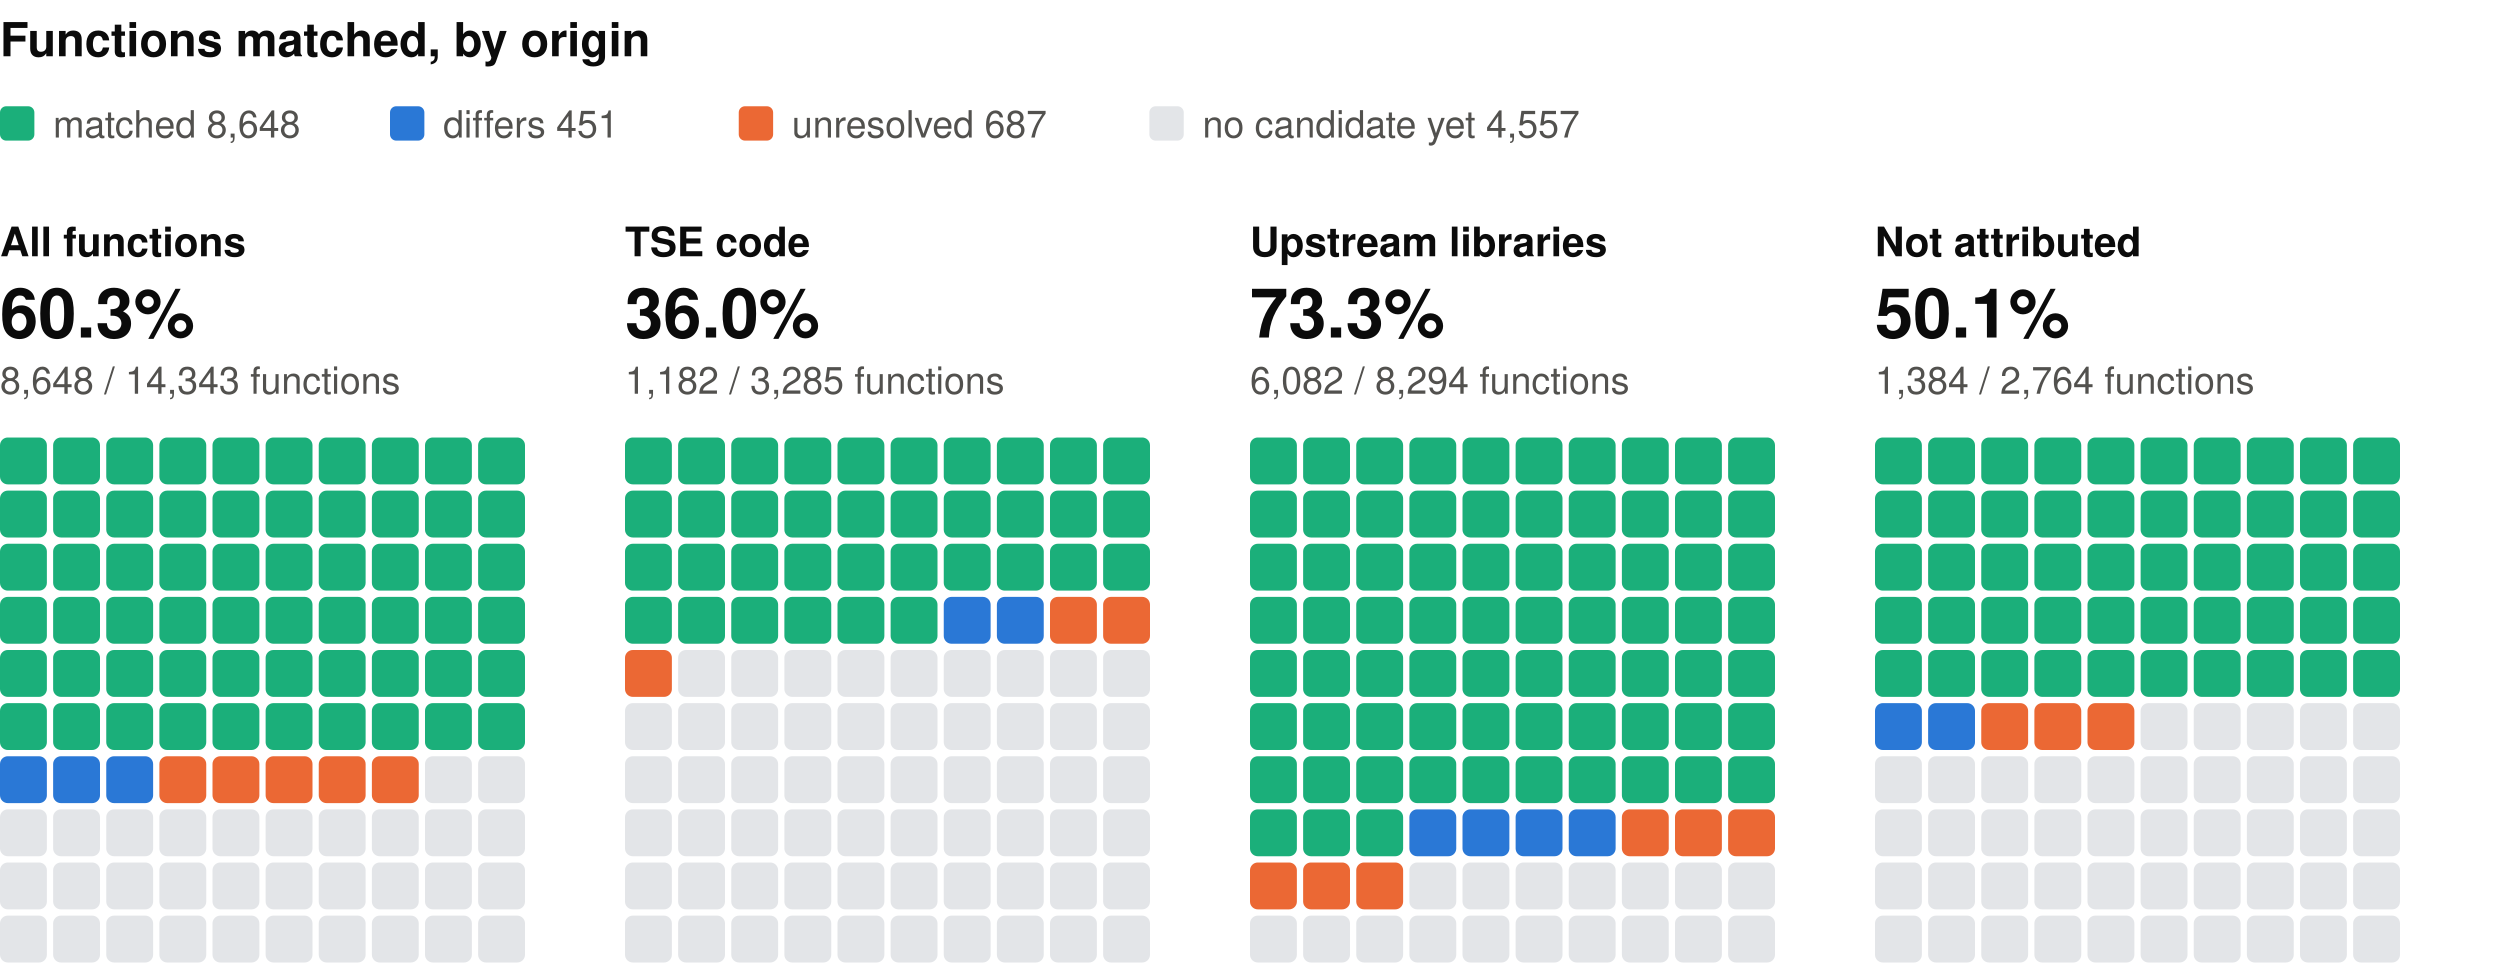
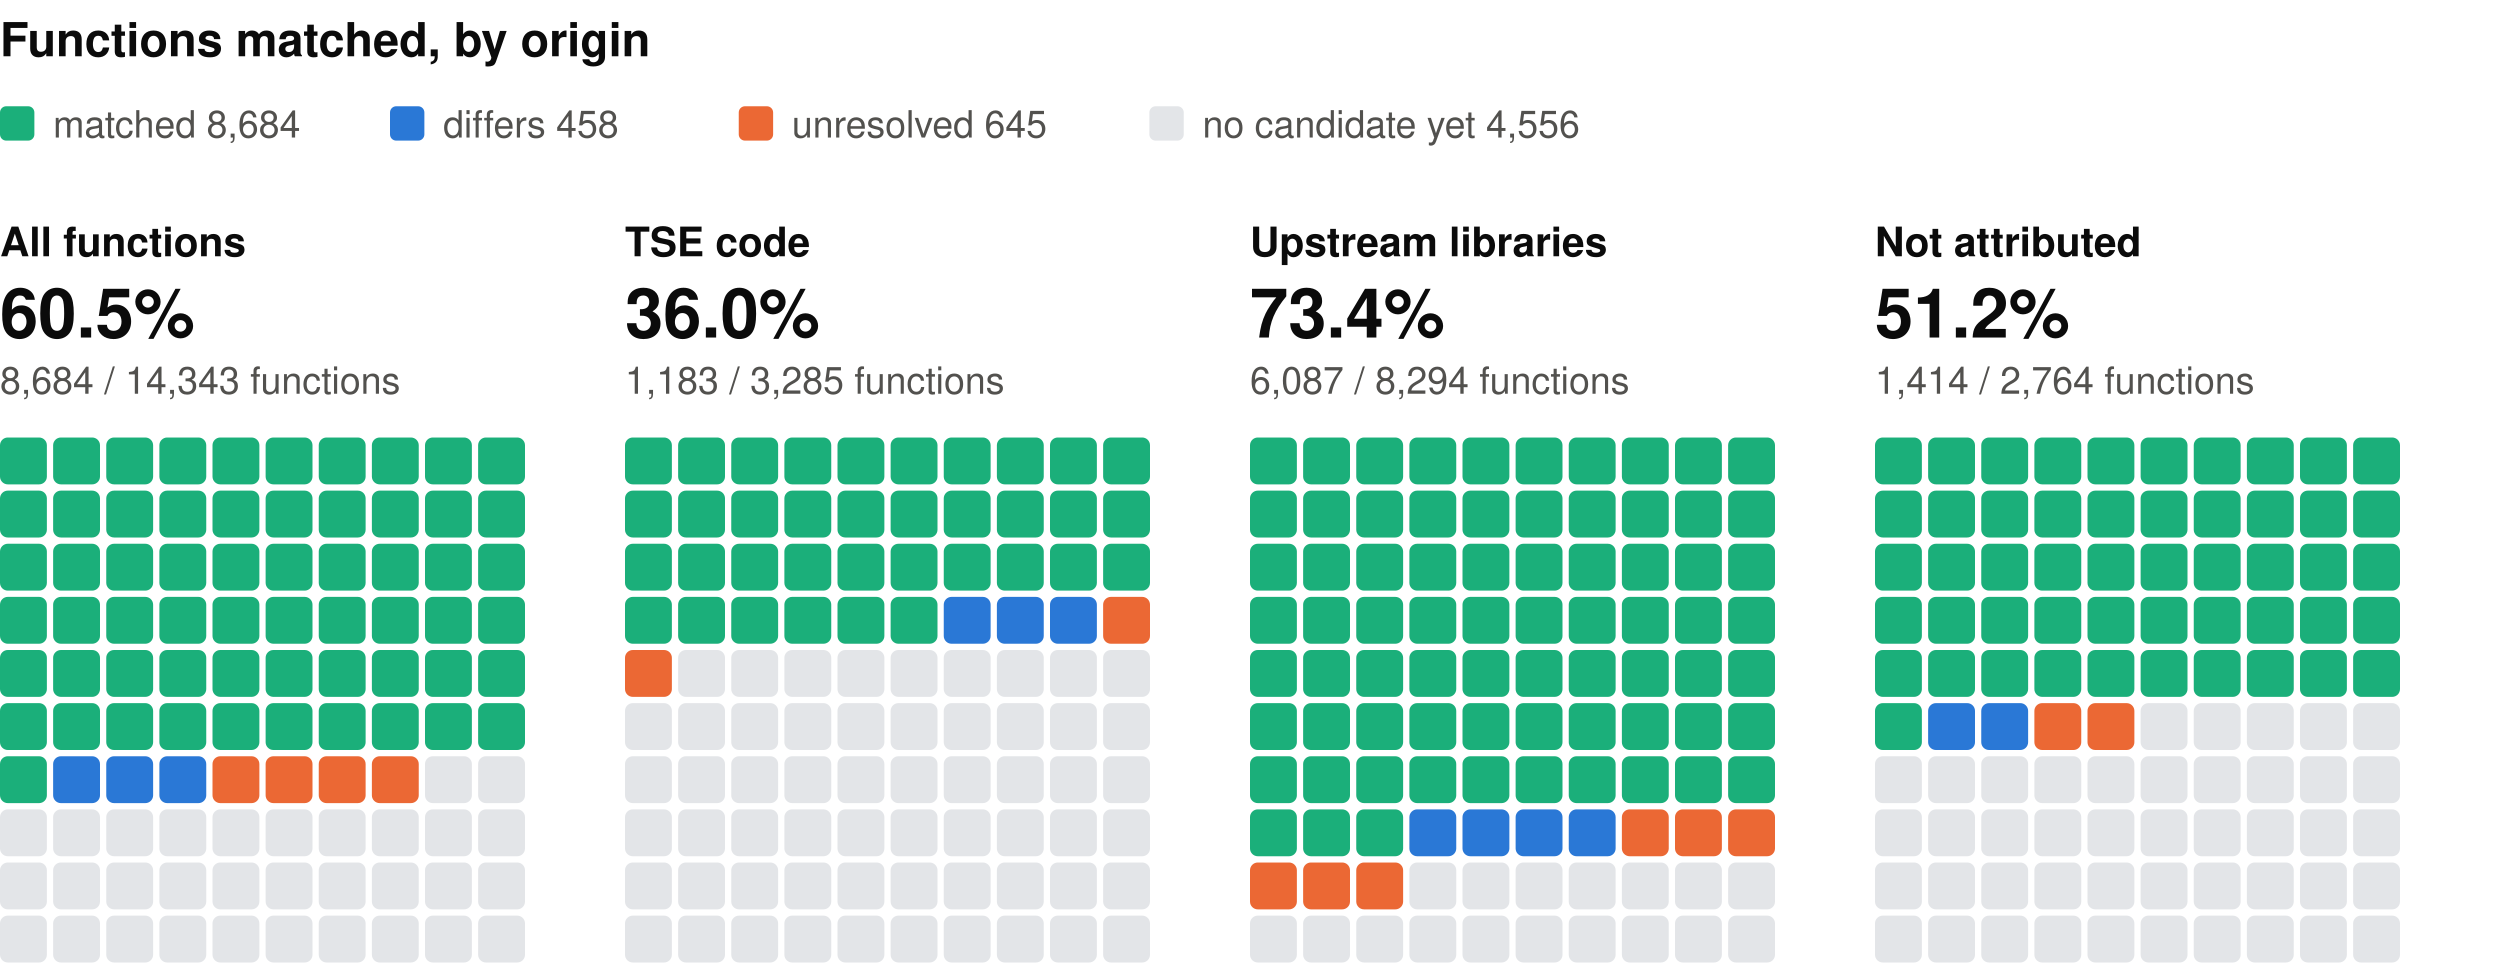
<svg xmlns="http://www.w3.org/2000/svg" width="800" height="310" viewBox="0 0 800 310" role="img" aria-label="Functions matched, by origin: one square per percent, coloured by verdict" font-family="system-ui, -apple-system, 'Segoe UI', Helvetica, Arial, sans-serif">
  <text x="0" y="18" font-size="15" fill="#0b0b0b" font-weight="600">Functions matched, by origin</text>
  <rect x="0" y="34" width="11" height="11" rx="2" fill="#1baf7a" />
-   <text x="17" y="44" font-size="12" fill="#52514e">matched 8,648</text>
+   <text x="17" y="44" font-size="12" fill="#52514e">matched 8,684</text>
  <rect x="124.8" y="34" width="11" height="11" rx="2" fill="#2a78d6" />
-   <text x="141.8" y="44" font-size="12" fill="#52514e">differs 451</text>
+   <text x="141.8" y="44" font-size="12" fill="#52514e">differs 458</text>
  <rect x="236.4" y="34" width="11" height="11" rx="2" fill="#eb6834" />
-   <text x="253.4" y="44" font-size="12" fill="#52514e">unresolved 687</text>
+   <text x="253.4" y="44" font-size="12" fill="#52514e">unresolved 645</text>
  <rect x="367.8" y="34" width="11" height="11" rx="2" fill="#e3e5e8" />
-   <text x="384.8" y="44" font-size="12" fill="#52514e">no candidate yet 4,557</text>
+   <text x="384.8" y="44" font-size="12" fill="#52514e">no candidate yet 4,556</text>
  <text x="0" y="82" font-size="13" fill="#0b0b0b" font-weight="600">All functions</text>
-   <text x="0" y="108" font-size="22" fill="#0b0b0b" font-weight="600">60.3%</text>
-   <text x="0" y="126" font-size="12" fill="#52514e">8,648 / 14,343 functions</text>
+   <text x="0" y="108" font-size="22" fill="#0b0b0b" font-weight="600">60.5%</text>
+   <text x="0" y="126" font-size="12" fill="#52514e">8,684 / 14,343 functions</text>
  <rect x="0" y="140" width="15" height="15" rx="2.5" fill="#1baf7a" />
  <rect x="17" y="140" width="15" height="15" rx="2.5" fill="#1baf7a" />
  <rect x="34" y="140" width="15" height="15" rx="2.5" fill="#1baf7a" />
  <rect x="51" y="140" width="15" height="15" rx="2.5" fill="#1baf7a" />
  <rect x="68" y="140" width="15" height="15" rx="2.5" fill="#1baf7a" />
  <rect x="85" y="140" width="15" height="15" rx="2.5" fill="#1baf7a" />
  <rect x="102" y="140" width="15" height="15" rx="2.5" fill="#1baf7a" />
  <rect x="119" y="140" width="15" height="15" rx="2.5" fill="#1baf7a" />
  <rect x="136" y="140" width="15" height="15" rx="2.5" fill="#1baf7a" />
  <rect x="153" y="140" width="15" height="15" rx="2.5" fill="#1baf7a" />
  <rect x="0" y="157" width="15" height="15" rx="2.5" fill="#1baf7a" />
  <rect x="17" y="157" width="15" height="15" rx="2.5" fill="#1baf7a" />
  <rect x="34" y="157" width="15" height="15" rx="2.5" fill="#1baf7a" />
  <rect x="51" y="157" width="15" height="15" rx="2.5" fill="#1baf7a" />
  <rect x="68" y="157" width="15" height="15" rx="2.5" fill="#1baf7a" />
  <rect x="85" y="157" width="15" height="15" rx="2.5" fill="#1baf7a" />
  <rect x="102" y="157" width="15" height="15" rx="2.5" fill="#1baf7a" />
  <rect x="119" y="157" width="15" height="15" rx="2.5" fill="#1baf7a" />
  <rect x="136" y="157" width="15" height="15" rx="2.5" fill="#1baf7a" />
  <rect x="153" y="157" width="15" height="15" rx="2.5" fill="#1baf7a" />
  <rect x="0" y="174" width="15" height="15" rx="2.5" fill="#1baf7a" />
  <rect x="17" y="174" width="15" height="15" rx="2.5" fill="#1baf7a" />
  <rect x="34" y="174" width="15" height="15" rx="2.5" fill="#1baf7a" />
  <rect x="51" y="174" width="15" height="15" rx="2.5" fill="#1baf7a" />
  <rect x="68" y="174" width="15" height="15" rx="2.5" fill="#1baf7a" />
  <rect x="85" y="174" width="15" height="15" rx="2.5" fill="#1baf7a" />
  <rect x="102" y="174" width="15" height="15" rx="2.5" fill="#1baf7a" />
  <rect x="119" y="174" width="15" height="15" rx="2.5" fill="#1baf7a" />
  <rect x="136" y="174" width="15" height="15" rx="2.5" fill="#1baf7a" />
  <rect x="153" y="174" width="15" height="15" rx="2.5" fill="#1baf7a" />
  <rect x="0" y="191" width="15" height="15" rx="2.5" fill="#1baf7a" />
  <rect x="17" y="191" width="15" height="15" rx="2.5" fill="#1baf7a" />
  <rect x="34" y="191" width="15" height="15" rx="2.5" fill="#1baf7a" />
  <rect x="51" y="191" width="15" height="15" rx="2.5" fill="#1baf7a" />
  <rect x="68" y="191" width="15" height="15" rx="2.5" fill="#1baf7a" />
  <rect x="85" y="191" width="15" height="15" rx="2.5" fill="#1baf7a" />
  <rect x="102" y="191" width="15" height="15" rx="2.5" fill="#1baf7a" />
  <rect x="119" y="191" width="15" height="15" rx="2.5" fill="#1baf7a" />
  <rect x="136" y="191" width="15" height="15" rx="2.5" fill="#1baf7a" />
  <rect x="153" y="191" width="15" height="15" rx="2.5" fill="#1baf7a" />
  <rect x="0" y="208" width="15" height="15" rx="2.5" fill="#1baf7a" />
  <rect x="17" y="208" width="15" height="15" rx="2.5" fill="#1baf7a" />
  <rect x="34" y="208" width="15" height="15" rx="2.5" fill="#1baf7a" />
  <rect x="51" y="208" width="15" height="15" rx="2.5" fill="#1baf7a" />
  <rect x="68" y="208" width="15" height="15" rx="2.5" fill="#1baf7a" />
  <rect x="85" y="208" width="15" height="15" rx="2.5" fill="#1baf7a" />
  <rect x="102" y="208" width="15" height="15" rx="2.5" fill="#1baf7a" />
  <rect x="119" y="208" width="15" height="15" rx="2.5" fill="#1baf7a" />
  <rect x="136" y="208" width="15" height="15" rx="2.5" fill="#1baf7a" />
  <rect x="153" y="208" width="15" height="15" rx="2.5" fill="#1baf7a" />
  <rect x="0" y="225" width="15" height="15" rx="2.5" fill="#1baf7a" />
  <rect x="17" y="225" width="15" height="15" rx="2.5" fill="#1baf7a" />
  <rect x="34" y="225" width="15" height="15" rx="2.5" fill="#1baf7a" />
  <rect x="51" y="225" width="15" height="15" rx="2.5" fill="#1baf7a" />
  <rect x="68" y="225" width="15" height="15" rx="2.5" fill="#1baf7a" />
  <rect x="85" y="225" width="15" height="15" rx="2.5" fill="#1baf7a" />
  <rect x="102" y="225" width="15" height="15" rx="2.5" fill="#1baf7a" />
  <rect x="119" y="225" width="15" height="15" rx="2.5" fill="#1baf7a" />
  <rect x="136" y="225" width="15" height="15" rx="2.5" fill="#1baf7a" />
  <rect x="153" y="225" width="15" height="15" rx="2.5" fill="#1baf7a" />
-   <rect x="0" y="242" width="15" height="15" rx="2.5" fill="#2a78d6" />
+   <rect x="0" y="242" width="15" height="15" rx="2.5" fill="#1baf7a" />
  <rect x="17" y="242" width="15" height="15" rx="2.5" fill="#2a78d6" />
  <rect x="34" y="242" width="15" height="15" rx="2.5" fill="#2a78d6" />
-   <rect x="51" y="242" width="15" height="15" rx="2.5" fill="#eb6834" />
+   <rect x="51" y="242" width="15" height="15" rx="2.5" fill="#2a78d6" />
  <rect x="68" y="242" width="15" height="15" rx="2.5" fill="#eb6834" />
  <rect x="85" y="242" width="15" height="15" rx="2.5" fill="#eb6834" />
  <rect x="102" y="242" width="15" height="15" rx="2.5" fill="#eb6834" />
  <rect x="119" y="242" width="15" height="15" rx="2.5" fill="#eb6834" />
  <rect x="136" y="242" width="15" height="15" rx="2.5" fill="#e3e5e8" />
  <rect x="153" y="242" width="15" height="15" rx="2.5" fill="#e3e5e8" />
  <rect x="0" y="259" width="15" height="15" rx="2.5" fill="#e3e5e8" />
  <rect x="17" y="259" width="15" height="15" rx="2.5" fill="#e3e5e8" />
  <rect x="34" y="259" width="15" height="15" rx="2.5" fill="#e3e5e8" />
  <rect x="51" y="259" width="15" height="15" rx="2.5" fill="#e3e5e8" />
  <rect x="68" y="259" width="15" height="15" rx="2.5" fill="#e3e5e8" />
  <rect x="85" y="259" width="15" height="15" rx="2.5" fill="#e3e5e8" />
  <rect x="102" y="259" width="15" height="15" rx="2.5" fill="#e3e5e8" />
  <rect x="119" y="259" width="15" height="15" rx="2.5" fill="#e3e5e8" />
  <rect x="136" y="259" width="15" height="15" rx="2.5" fill="#e3e5e8" />
  <rect x="153" y="259" width="15" height="15" rx="2.5" fill="#e3e5e8" />
  <rect x="0" y="276" width="15" height="15" rx="2.5" fill="#e3e5e8" />
  <rect x="17" y="276" width="15" height="15" rx="2.5" fill="#e3e5e8" />
  <rect x="34" y="276" width="15" height="15" rx="2.5" fill="#e3e5e8" />
  <rect x="51" y="276" width="15" height="15" rx="2.5" fill="#e3e5e8" />
  <rect x="68" y="276" width="15" height="15" rx="2.5" fill="#e3e5e8" />
  <rect x="85" y="276" width="15" height="15" rx="2.5" fill="#e3e5e8" />
  <rect x="102" y="276" width="15" height="15" rx="2.5" fill="#e3e5e8" />
  <rect x="119" y="276" width="15" height="15" rx="2.5" fill="#e3e5e8" />
  <rect x="136" y="276" width="15" height="15" rx="2.5" fill="#e3e5e8" />
  <rect x="153" y="276" width="15" height="15" rx="2.5" fill="#e3e5e8" />
  <rect x="0" y="293" width="15" height="15" rx="2.5" fill="#e3e5e8" />
  <rect x="17" y="293" width="15" height="15" rx="2.5" fill="#e3e5e8" />
  <rect x="34" y="293" width="15" height="15" rx="2.5" fill="#e3e5e8" />
  <rect x="51" y="293" width="15" height="15" rx="2.5" fill="#e3e5e8" />
  <rect x="68" y="293" width="15" height="15" rx="2.5" fill="#e3e5e8" />
  <rect x="85" y="293" width="15" height="15" rx="2.5" fill="#e3e5e8" />
  <rect x="102" y="293" width="15" height="15" rx="2.5" fill="#e3e5e8" />
  <rect x="119" y="293" width="15" height="15" rx="2.5" fill="#e3e5e8" />
  <rect x="136" y="293" width="15" height="15" rx="2.5" fill="#e3e5e8" />
  <rect x="153" y="293" width="15" height="15" rx="2.5" fill="#e3e5e8" />
  <text x="200" y="82" font-size="13" fill="#0b0b0b" font-weight="600">TSE code</text>
  <text x="200" y="108" font-size="22" fill="#0b0b0b" font-weight="600">36.0%</text>
-   <text x="200" y="126" font-size="12" fill="#52514e">1,182 / 3,285 functions</text>
+   <text x="200" y="126" font-size="12" fill="#52514e">1,183 / 3,285 functions</text>
  <rect x="200" y="140" width="15" height="15" rx="2.5" fill="#1baf7a" />
  <rect x="217" y="140" width="15" height="15" rx="2.5" fill="#1baf7a" />
  <rect x="234" y="140" width="15" height="15" rx="2.5" fill="#1baf7a" />
  <rect x="251" y="140" width="15" height="15" rx="2.5" fill="#1baf7a" />
  <rect x="268" y="140" width="15" height="15" rx="2.5" fill="#1baf7a" />
  <rect x="285" y="140" width="15" height="15" rx="2.5" fill="#1baf7a" />
  <rect x="302" y="140" width="15" height="15" rx="2.5" fill="#1baf7a" />
  <rect x="319" y="140" width="15" height="15" rx="2.5" fill="#1baf7a" />
  <rect x="336" y="140" width="15" height="15" rx="2.5" fill="#1baf7a" />
  <rect x="353" y="140" width="15" height="15" rx="2.5" fill="#1baf7a" />
  <rect x="200" y="157" width="15" height="15" rx="2.5" fill="#1baf7a" />
  <rect x="217" y="157" width="15" height="15" rx="2.5" fill="#1baf7a" />
  <rect x="234" y="157" width="15" height="15" rx="2.5" fill="#1baf7a" />
  <rect x="251" y="157" width="15" height="15" rx="2.5" fill="#1baf7a" />
  <rect x="268" y="157" width="15" height="15" rx="2.5" fill="#1baf7a" />
  <rect x="285" y="157" width="15" height="15" rx="2.5" fill="#1baf7a" />
  <rect x="302" y="157" width="15" height="15" rx="2.5" fill="#1baf7a" />
  <rect x="319" y="157" width="15" height="15" rx="2.5" fill="#1baf7a" />
  <rect x="336" y="157" width="15" height="15" rx="2.5" fill="#1baf7a" />
  <rect x="353" y="157" width="15" height="15" rx="2.5" fill="#1baf7a" />
  <rect x="200" y="174" width="15" height="15" rx="2.5" fill="#1baf7a" />
  <rect x="217" y="174" width="15" height="15" rx="2.5" fill="#1baf7a" />
  <rect x="234" y="174" width="15" height="15" rx="2.5" fill="#1baf7a" />
  <rect x="251" y="174" width="15" height="15" rx="2.5" fill="#1baf7a" />
  <rect x="268" y="174" width="15" height="15" rx="2.5" fill="#1baf7a" />
  <rect x="285" y="174" width="15" height="15" rx="2.5" fill="#1baf7a" />
  <rect x="302" y="174" width="15" height="15" rx="2.5" fill="#1baf7a" />
  <rect x="319" y="174" width="15" height="15" rx="2.5" fill="#1baf7a" />
  <rect x="336" y="174" width="15" height="15" rx="2.5" fill="#1baf7a" />
  <rect x="353" y="174" width="15" height="15" rx="2.5" fill="#1baf7a" />
  <rect x="200" y="191" width="15" height="15" rx="2.5" fill="#1baf7a" />
  <rect x="217" y="191" width="15" height="15" rx="2.5" fill="#1baf7a" />
  <rect x="234" y="191" width="15" height="15" rx="2.5" fill="#1baf7a" />
  <rect x="251" y="191" width="15" height="15" rx="2.5" fill="#1baf7a" />
  <rect x="268" y="191" width="15" height="15" rx="2.5" fill="#1baf7a" />
  <rect x="285" y="191" width="15" height="15" rx="2.5" fill="#1baf7a" />
  <rect x="302" y="191" width="15" height="15" rx="2.5" fill="#2a78d6" />
  <rect x="319" y="191" width="15" height="15" rx="2.5" fill="#2a78d6" />
-   <rect x="336" y="191" width="15" height="15" rx="2.5" fill="#eb6834" />
+   <rect x="336" y="191" width="15" height="15" rx="2.5" fill="#2a78d6" />
  <rect x="353" y="191" width="15" height="15" rx="2.5" fill="#eb6834" />
  <rect x="200" y="208" width="15" height="15" rx="2.5" fill="#eb6834" />
  <rect x="217" y="208" width="15" height="15" rx="2.5" fill="#e3e5e8" />
  <rect x="234" y="208" width="15" height="15" rx="2.5" fill="#e3e5e8" />
  <rect x="251" y="208" width="15" height="15" rx="2.5" fill="#e3e5e8" />
  <rect x="268" y="208" width="15" height="15" rx="2.5" fill="#e3e5e8" />
  <rect x="285" y="208" width="15" height="15" rx="2.5" fill="#e3e5e8" />
  <rect x="302" y="208" width="15" height="15" rx="2.5" fill="#e3e5e8" />
  <rect x="319" y="208" width="15" height="15" rx="2.5" fill="#e3e5e8" />
  <rect x="336" y="208" width="15" height="15" rx="2.5" fill="#e3e5e8" />
  <rect x="353" y="208" width="15" height="15" rx="2.5" fill="#e3e5e8" />
  <rect x="200" y="225" width="15" height="15" rx="2.5" fill="#e3e5e8" />
  <rect x="217" y="225" width="15" height="15" rx="2.5" fill="#e3e5e8" />
  <rect x="234" y="225" width="15" height="15" rx="2.5" fill="#e3e5e8" />
  <rect x="251" y="225" width="15" height="15" rx="2.5" fill="#e3e5e8" />
  <rect x="268" y="225" width="15" height="15" rx="2.5" fill="#e3e5e8" />
  <rect x="285" y="225" width="15" height="15" rx="2.5" fill="#e3e5e8" />
  <rect x="302" y="225" width="15" height="15" rx="2.5" fill="#e3e5e8" />
  <rect x="319" y="225" width="15" height="15" rx="2.5" fill="#e3e5e8" />
  <rect x="336" y="225" width="15" height="15" rx="2.5" fill="#e3e5e8" />
  <rect x="353" y="225" width="15" height="15" rx="2.5" fill="#e3e5e8" />
  <rect x="200" y="242" width="15" height="15" rx="2.5" fill="#e3e5e8" />
  <rect x="217" y="242" width="15" height="15" rx="2.5" fill="#e3e5e8" />
  <rect x="234" y="242" width="15" height="15" rx="2.5" fill="#e3e5e8" />
  <rect x="251" y="242" width="15" height="15" rx="2.5" fill="#e3e5e8" />
  <rect x="268" y="242" width="15" height="15" rx="2.5" fill="#e3e5e8" />
  <rect x="285" y="242" width="15" height="15" rx="2.5" fill="#e3e5e8" />
  <rect x="302" y="242" width="15" height="15" rx="2.5" fill="#e3e5e8" />
  <rect x="319" y="242" width="15" height="15" rx="2.5" fill="#e3e5e8" />
  <rect x="336" y="242" width="15" height="15" rx="2.5" fill="#e3e5e8" />
  <rect x="353" y="242" width="15" height="15" rx="2.5" fill="#e3e5e8" />
  <rect x="200" y="259" width="15" height="15" rx="2.5" fill="#e3e5e8" />
  <rect x="217" y="259" width="15" height="15" rx="2.5" fill="#e3e5e8" />
  <rect x="234" y="259" width="15" height="15" rx="2.5" fill="#e3e5e8" />
  <rect x="251" y="259" width="15" height="15" rx="2.5" fill="#e3e5e8" />
  <rect x="268" y="259" width="15" height="15" rx="2.5" fill="#e3e5e8" />
  <rect x="285" y="259" width="15" height="15" rx="2.5" fill="#e3e5e8" />
  <rect x="302" y="259" width="15" height="15" rx="2.5" fill="#e3e5e8" />
  <rect x="319" y="259" width="15" height="15" rx="2.5" fill="#e3e5e8" />
  <rect x="336" y="259" width="15" height="15" rx="2.5" fill="#e3e5e8" />
  <rect x="353" y="259" width="15" height="15" rx="2.5" fill="#e3e5e8" />
  <rect x="200" y="276" width="15" height="15" rx="2.5" fill="#e3e5e8" />
  <rect x="217" y="276" width="15" height="15" rx="2.5" fill="#e3e5e8" />
  <rect x="234" y="276" width="15" height="15" rx="2.5" fill="#e3e5e8" />
  <rect x="251" y="276" width="15" height="15" rx="2.5" fill="#e3e5e8" />
  <rect x="268" y="276" width="15" height="15" rx="2.5" fill="#e3e5e8" />
  <rect x="285" y="276" width="15" height="15" rx="2.5" fill="#e3e5e8" />
  <rect x="302" y="276" width="15" height="15" rx="2.5" fill="#e3e5e8" />
  <rect x="319" y="276" width="15" height="15" rx="2.5" fill="#e3e5e8" />
  <rect x="336" y="276" width="15" height="15" rx="2.5" fill="#e3e5e8" />
  <rect x="353" y="276" width="15" height="15" rx="2.5" fill="#e3e5e8" />
  <rect x="200" y="293" width="15" height="15" rx="2.5" fill="#e3e5e8" />
  <rect x="217" y="293" width="15" height="15" rx="2.5" fill="#e3e5e8" />
  <rect x="234" y="293" width="15" height="15" rx="2.5" fill="#e3e5e8" />
  <rect x="251" y="293" width="15" height="15" rx="2.5" fill="#e3e5e8" />
  <rect x="268" y="293" width="15" height="15" rx="2.5" fill="#e3e5e8" />
  <rect x="285" y="293" width="15" height="15" rx="2.5" fill="#e3e5e8" />
  <rect x="302" y="293" width="15" height="15" rx="2.5" fill="#e3e5e8" />
  <rect x="319" y="293" width="15" height="15" rx="2.5" fill="#e3e5e8" />
  <rect x="336" y="293" width="15" height="15" rx="2.5" fill="#e3e5e8" />
  <rect x="353" y="293" width="15" height="15" rx="2.5" fill="#e3e5e8" />
  <text x="400" y="82" font-size="13" fill="#0b0b0b" font-weight="600">Upstream libraries</text>
-   <text x="400" y="108" font-size="22" fill="#0b0b0b" font-weight="600">73.3%</text>
-   <text x="400" y="126" font-size="12" fill="#52514e">6,082 / 8,294 functions</text>
+   <text x="400" y="108" font-size="22" fill="#0b0b0b" font-weight="600">73.4%</text>
+   <text x="400" y="126" font-size="12" fill="#52514e">6,087 / 8,294 functions</text>
  <rect x="400" y="140" width="15" height="15" rx="2.5" fill="#1baf7a" />
  <rect x="417" y="140" width="15" height="15" rx="2.5" fill="#1baf7a" />
  <rect x="434" y="140" width="15" height="15" rx="2.5" fill="#1baf7a" />
  <rect x="451" y="140" width="15" height="15" rx="2.5" fill="#1baf7a" />
  <rect x="468" y="140" width="15" height="15" rx="2.5" fill="#1baf7a" />
  <rect x="485" y="140" width="15" height="15" rx="2.5" fill="#1baf7a" />
  <rect x="502" y="140" width="15" height="15" rx="2.5" fill="#1baf7a" />
  <rect x="519" y="140" width="15" height="15" rx="2.5" fill="#1baf7a" />
  <rect x="536" y="140" width="15" height="15" rx="2.5" fill="#1baf7a" />
  <rect x="553" y="140" width="15" height="15" rx="2.5" fill="#1baf7a" />
  <rect x="400" y="157" width="15" height="15" rx="2.5" fill="#1baf7a" />
  <rect x="417" y="157" width="15" height="15" rx="2.5" fill="#1baf7a" />
  <rect x="434" y="157" width="15" height="15" rx="2.5" fill="#1baf7a" />
  <rect x="451" y="157" width="15" height="15" rx="2.5" fill="#1baf7a" />
  <rect x="468" y="157" width="15" height="15" rx="2.5" fill="#1baf7a" />
  <rect x="485" y="157" width="15" height="15" rx="2.5" fill="#1baf7a" />
  <rect x="502" y="157" width="15" height="15" rx="2.5" fill="#1baf7a" />
  <rect x="519" y="157" width="15" height="15" rx="2.5" fill="#1baf7a" />
  <rect x="536" y="157" width="15" height="15" rx="2.5" fill="#1baf7a" />
  <rect x="553" y="157" width="15" height="15" rx="2.5" fill="#1baf7a" />
  <rect x="400" y="174" width="15" height="15" rx="2.5" fill="#1baf7a" />
  <rect x="417" y="174" width="15" height="15" rx="2.5" fill="#1baf7a" />
  <rect x="434" y="174" width="15" height="15" rx="2.5" fill="#1baf7a" />
  <rect x="451" y="174" width="15" height="15" rx="2.5" fill="#1baf7a" />
  <rect x="468" y="174" width="15" height="15" rx="2.5" fill="#1baf7a" />
  <rect x="485" y="174" width="15" height="15" rx="2.5" fill="#1baf7a" />
  <rect x="502" y="174" width="15" height="15" rx="2.5" fill="#1baf7a" />
  <rect x="519" y="174" width="15" height="15" rx="2.5" fill="#1baf7a" />
  <rect x="536" y="174" width="15" height="15" rx="2.5" fill="#1baf7a" />
  <rect x="553" y="174" width="15" height="15" rx="2.5" fill="#1baf7a" />
  <rect x="400" y="191" width="15" height="15" rx="2.5" fill="#1baf7a" />
  <rect x="417" y="191" width="15" height="15" rx="2.5" fill="#1baf7a" />
  <rect x="434" y="191" width="15" height="15" rx="2.5" fill="#1baf7a" />
  <rect x="451" y="191" width="15" height="15" rx="2.5" fill="#1baf7a" />
  <rect x="468" y="191" width="15" height="15" rx="2.5" fill="#1baf7a" />
  <rect x="485" y="191" width="15" height="15" rx="2.5" fill="#1baf7a" />
  <rect x="502" y="191" width="15" height="15" rx="2.5" fill="#1baf7a" />
  <rect x="519" y="191" width="15" height="15" rx="2.5" fill="#1baf7a" />
  <rect x="536" y="191" width="15" height="15" rx="2.5" fill="#1baf7a" />
  <rect x="553" y="191" width="15" height="15" rx="2.5" fill="#1baf7a" />
  <rect x="400" y="208" width="15" height="15" rx="2.5" fill="#1baf7a" />
  <rect x="417" y="208" width="15" height="15" rx="2.5" fill="#1baf7a" />
  <rect x="434" y="208" width="15" height="15" rx="2.5" fill="#1baf7a" />
  <rect x="451" y="208" width="15" height="15" rx="2.5" fill="#1baf7a" />
  <rect x="468" y="208" width="15" height="15" rx="2.5" fill="#1baf7a" />
  <rect x="485" y="208" width="15" height="15" rx="2.5" fill="#1baf7a" />
  <rect x="502" y="208" width="15" height="15" rx="2.5" fill="#1baf7a" />
  <rect x="519" y="208" width="15" height="15" rx="2.5" fill="#1baf7a" />
  <rect x="536" y="208" width="15" height="15" rx="2.5" fill="#1baf7a" />
  <rect x="553" y="208" width="15" height="15" rx="2.5" fill="#1baf7a" />
  <rect x="400" y="225" width="15" height="15" rx="2.5" fill="#1baf7a" />
  <rect x="417" y="225" width="15" height="15" rx="2.5" fill="#1baf7a" />
  <rect x="434" y="225" width="15" height="15" rx="2.5" fill="#1baf7a" />
  <rect x="451" y="225" width="15" height="15" rx="2.5" fill="#1baf7a" />
  <rect x="468" y="225" width="15" height="15" rx="2.5" fill="#1baf7a" />
  <rect x="485" y="225" width="15" height="15" rx="2.5" fill="#1baf7a" />
  <rect x="502" y="225" width="15" height="15" rx="2.5" fill="#1baf7a" />
  <rect x="519" y="225" width="15" height="15" rx="2.5" fill="#1baf7a" />
  <rect x="536" y="225" width="15" height="15" rx="2.5" fill="#1baf7a" />
  <rect x="553" y="225" width="15" height="15" rx="2.5" fill="#1baf7a" />
  <rect x="400" y="242" width="15" height="15" rx="2.5" fill="#1baf7a" />
  <rect x="417" y="242" width="15" height="15" rx="2.5" fill="#1baf7a" />
  <rect x="434" y="242" width="15" height="15" rx="2.5" fill="#1baf7a" />
  <rect x="451" y="242" width="15" height="15" rx="2.5" fill="#1baf7a" />
  <rect x="468" y="242" width="15" height="15" rx="2.5" fill="#1baf7a" />
  <rect x="485" y="242" width="15" height="15" rx="2.5" fill="#1baf7a" />
  <rect x="502" y="242" width="15" height="15" rx="2.5" fill="#1baf7a" />
  <rect x="519" y="242" width="15" height="15" rx="2.5" fill="#1baf7a" />
  <rect x="536" y="242" width="15" height="15" rx="2.5" fill="#1baf7a" />
  <rect x="553" y="242" width="15" height="15" rx="2.5" fill="#1baf7a" />
  <rect x="400" y="259" width="15" height="15" rx="2.5" fill="#1baf7a" />
  <rect x="417" y="259" width="15" height="15" rx="2.5" fill="#1baf7a" />
  <rect x="434" y="259" width="15" height="15" rx="2.5" fill="#1baf7a" />
  <rect x="451" y="259" width="15" height="15" rx="2.5" fill="#2a78d6" />
  <rect x="468" y="259" width="15" height="15" rx="2.5" fill="#2a78d6" />
  <rect x="485" y="259" width="15" height="15" rx="2.5" fill="#2a78d6" />
  <rect x="502" y="259" width="15" height="15" rx="2.5" fill="#2a78d6" />
  <rect x="519" y="259" width="15" height="15" rx="2.5" fill="#eb6834" />
  <rect x="536" y="259" width="15" height="15" rx="2.5" fill="#eb6834" />
  <rect x="553" y="259" width="15" height="15" rx="2.5" fill="#eb6834" />
  <rect x="400" y="276" width="15" height="15" rx="2.5" fill="#eb6834" />
  <rect x="417" y="276" width="15" height="15" rx="2.5" fill="#eb6834" />
  <rect x="434" y="276" width="15" height="15" rx="2.5" fill="#eb6834" />
  <rect x="451" y="276" width="15" height="15" rx="2.5" fill="#e3e5e8" />
  <rect x="468" y="276" width="15" height="15" rx="2.5" fill="#e3e5e8" />
  <rect x="485" y="276" width="15" height="15" rx="2.5" fill="#e3e5e8" />
  <rect x="502" y="276" width="15" height="15" rx="2.5" fill="#e3e5e8" />
  <rect x="519" y="276" width="15" height="15" rx="2.5" fill="#e3e5e8" />
  <rect x="536" y="276" width="15" height="15" rx="2.5" fill="#e3e5e8" />
  <rect x="553" y="276" width="15" height="15" rx="2.5" fill="#e3e5e8" />
  <rect x="400" y="293" width="15" height="15" rx="2.5" fill="#e3e5e8" />
  <rect x="417" y="293" width="15" height="15" rx="2.5" fill="#e3e5e8" />
  <rect x="434" y="293" width="15" height="15" rx="2.5" fill="#e3e5e8" />
  <rect x="451" y="293" width="15" height="15" rx="2.5" fill="#e3e5e8" />
  <rect x="468" y="293" width="15" height="15" rx="2.5" fill="#e3e5e8" />
  <rect x="485" y="293" width="15" height="15" rx="2.5" fill="#e3e5e8" />
  <rect x="502" y="293" width="15" height="15" rx="2.5" fill="#e3e5e8" />
  <rect x="519" y="293" width="15" height="15" rx="2.5" fill="#e3e5e8" />
  <rect x="536" y="293" width="15" height="15" rx="2.5" fill="#e3e5e8" />
  <rect x="553" y="293" width="15" height="15" rx="2.5" fill="#e3e5e8" />
  <text x="600" y="82" font-size="13" fill="#0b0b0b" font-weight="600">Not attributed</text>
-   <text x="600" y="108" font-size="22" fill="#0b0b0b" font-weight="600">50.1%</text>
-   <text x="600" y="126" font-size="12" fill="#52514e">1,384 / 2,764 functions</text>
+   <text x="600" y="108" font-size="22" fill="#0b0b0b" font-weight="600">51.2%</text>
+   <text x="600" y="126" font-size="12" fill="#52514e">1,414 / 2,764 functions</text>
  <rect x="600" y="140" width="15" height="15" rx="2.5" fill="#1baf7a" />
  <rect x="617" y="140" width="15" height="15" rx="2.5" fill="#1baf7a" />
  <rect x="634" y="140" width="15" height="15" rx="2.5" fill="#1baf7a" />
  <rect x="651" y="140" width="15" height="15" rx="2.5" fill="#1baf7a" />
  <rect x="668" y="140" width="15" height="15" rx="2.5" fill="#1baf7a" />
  <rect x="685" y="140" width="15" height="15" rx="2.5" fill="#1baf7a" />
  <rect x="702" y="140" width="15" height="15" rx="2.5" fill="#1baf7a" />
  <rect x="719" y="140" width="15" height="15" rx="2.5" fill="#1baf7a" />
  <rect x="736" y="140" width="15" height="15" rx="2.5" fill="#1baf7a" />
  <rect x="753" y="140" width="15" height="15" rx="2.5" fill="#1baf7a" />
  <rect x="600" y="157" width="15" height="15" rx="2.5" fill="#1baf7a" />
  <rect x="617" y="157" width="15" height="15" rx="2.5" fill="#1baf7a" />
  <rect x="634" y="157" width="15" height="15" rx="2.5" fill="#1baf7a" />
  <rect x="651" y="157" width="15" height="15" rx="2.5" fill="#1baf7a" />
  <rect x="668" y="157" width="15" height="15" rx="2.5" fill="#1baf7a" />
  <rect x="685" y="157" width="15" height="15" rx="2.5" fill="#1baf7a" />
  <rect x="702" y="157" width="15" height="15" rx="2.5" fill="#1baf7a" />
  <rect x="719" y="157" width="15" height="15" rx="2.5" fill="#1baf7a" />
  <rect x="736" y="157" width="15" height="15" rx="2.5" fill="#1baf7a" />
  <rect x="753" y="157" width="15" height="15" rx="2.5" fill="#1baf7a" />
  <rect x="600" y="174" width="15" height="15" rx="2.5" fill="#1baf7a" />
  <rect x="617" y="174" width="15" height="15" rx="2.5" fill="#1baf7a" />
  <rect x="634" y="174" width="15" height="15" rx="2.5" fill="#1baf7a" />
  <rect x="651" y="174" width="15" height="15" rx="2.5" fill="#1baf7a" />
  <rect x="668" y="174" width="15" height="15" rx="2.5" fill="#1baf7a" />
  <rect x="685" y="174" width="15" height="15" rx="2.5" fill="#1baf7a" />
  <rect x="702" y="174" width="15" height="15" rx="2.5" fill="#1baf7a" />
  <rect x="719" y="174" width="15" height="15" rx="2.5" fill="#1baf7a" />
  <rect x="736" y="174" width="15" height="15" rx="2.5" fill="#1baf7a" />
  <rect x="753" y="174" width="15" height="15" rx="2.5" fill="#1baf7a" />
  <rect x="600" y="191" width="15" height="15" rx="2.5" fill="#1baf7a" />
  <rect x="617" y="191" width="15" height="15" rx="2.5" fill="#1baf7a" />
  <rect x="634" y="191" width="15" height="15" rx="2.5" fill="#1baf7a" />
  <rect x="651" y="191" width="15" height="15" rx="2.5" fill="#1baf7a" />
  <rect x="668" y="191" width="15" height="15" rx="2.5" fill="#1baf7a" />
  <rect x="685" y="191" width="15" height="15" rx="2.5" fill="#1baf7a" />
  <rect x="702" y="191" width="15" height="15" rx="2.5" fill="#1baf7a" />
  <rect x="719" y="191" width="15" height="15" rx="2.5" fill="#1baf7a" />
  <rect x="736" y="191" width="15" height="15" rx="2.5" fill="#1baf7a" />
  <rect x="753" y="191" width="15" height="15" rx="2.5" fill="#1baf7a" />
  <rect x="600" y="208" width="15" height="15" rx="2.5" fill="#1baf7a" />
  <rect x="617" y="208" width="15" height="15" rx="2.5" fill="#1baf7a" />
  <rect x="634" y="208" width="15" height="15" rx="2.5" fill="#1baf7a" />
  <rect x="651" y="208" width="15" height="15" rx="2.5" fill="#1baf7a" />
  <rect x="668" y="208" width="15" height="15" rx="2.5" fill="#1baf7a" />
  <rect x="685" y="208" width="15" height="15" rx="2.5" fill="#1baf7a" />
  <rect x="702" y="208" width="15" height="15" rx="2.5" fill="#1baf7a" />
  <rect x="719" y="208" width="15" height="15" rx="2.5" fill="#1baf7a" />
  <rect x="736" y="208" width="15" height="15" rx="2.5" fill="#1baf7a" />
  <rect x="753" y="208" width="15" height="15" rx="2.5" fill="#1baf7a" />
-   <rect x="600" y="225" width="15" height="15" rx="2.5" fill="#2a78d6" />
+   <rect x="600" y="225" width="15" height="15" rx="2.5" fill="#1baf7a" />
  <rect x="617" y="225" width="15" height="15" rx="2.5" fill="#2a78d6" />
-   <rect x="634" y="225" width="15" height="15" rx="2.5" fill="#eb6834" />
+   <rect x="634" y="225" width="15" height="15" rx="2.5" fill="#2a78d6" />
  <rect x="651" y="225" width="15" height="15" rx="2.5" fill="#eb6834" />
  <rect x="668" y="225" width="15" height="15" rx="2.5" fill="#eb6834" />
  <rect x="685" y="225" width="15" height="15" rx="2.5" fill="#e3e5e8" />
  <rect x="702" y="225" width="15" height="15" rx="2.5" fill="#e3e5e8" />
  <rect x="719" y="225" width="15" height="15" rx="2.5" fill="#e3e5e8" />
  <rect x="736" y="225" width="15" height="15" rx="2.5" fill="#e3e5e8" />
  <rect x="753" y="225" width="15" height="15" rx="2.5" fill="#e3e5e8" />
  <rect x="600" y="242" width="15" height="15" rx="2.5" fill="#e3e5e8" />
  <rect x="617" y="242" width="15" height="15" rx="2.5" fill="#e3e5e8" />
  <rect x="634" y="242" width="15" height="15" rx="2.5" fill="#e3e5e8" />
  <rect x="651" y="242" width="15" height="15" rx="2.5" fill="#e3e5e8" />
  <rect x="668" y="242" width="15" height="15" rx="2.5" fill="#e3e5e8" />
  <rect x="685" y="242" width="15" height="15" rx="2.5" fill="#e3e5e8" />
  <rect x="702" y="242" width="15" height="15" rx="2.5" fill="#e3e5e8" />
  <rect x="719" y="242" width="15" height="15" rx="2.5" fill="#e3e5e8" />
  <rect x="736" y="242" width="15" height="15" rx="2.5" fill="#e3e5e8" />
  <rect x="753" y="242" width="15" height="15" rx="2.5" fill="#e3e5e8" />
  <rect x="600" y="259" width="15" height="15" rx="2.5" fill="#e3e5e8" />
  <rect x="617" y="259" width="15" height="15" rx="2.5" fill="#e3e5e8" />
  <rect x="634" y="259" width="15" height="15" rx="2.5" fill="#e3e5e8" />
  <rect x="651" y="259" width="15" height="15" rx="2.5" fill="#e3e5e8" />
  <rect x="668" y="259" width="15" height="15" rx="2.5" fill="#e3e5e8" />
  <rect x="685" y="259" width="15" height="15" rx="2.5" fill="#e3e5e8" />
  <rect x="702" y="259" width="15" height="15" rx="2.5" fill="#e3e5e8" />
  <rect x="719" y="259" width="15" height="15" rx="2.5" fill="#e3e5e8" />
  <rect x="736" y="259" width="15" height="15" rx="2.5" fill="#e3e5e8" />
  <rect x="753" y="259" width="15" height="15" rx="2.5" fill="#e3e5e8" />
  <rect x="600" y="276" width="15" height="15" rx="2.5" fill="#e3e5e8" />
  <rect x="617" y="276" width="15" height="15" rx="2.5" fill="#e3e5e8" />
  <rect x="634" y="276" width="15" height="15" rx="2.5" fill="#e3e5e8" />
  <rect x="651" y="276" width="15" height="15" rx="2.5" fill="#e3e5e8" />
  <rect x="668" y="276" width="15" height="15" rx="2.5" fill="#e3e5e8" />
  <rect x="685" y="276" width="15" height="15" rx="2.5" fill="#e3e5e8" />
  <rect x="702" y="276" width="15" height="15" rx="2.5" fill="#e3e5e8" />
  <rect x="719" y="276" width="15" height="15" rx="2.5" fill="#e3e5e8" />
  <rect x="736" y="276" width="15" height="15" rx="2.5" fill="#e3e5e8" />
  <rect x="753" y="276" width="15" height="15" rx="2.5" fill="#e3e5e8" />
  <rect x="600" y="293" width="15" height="15" rx="2.5" fill="#e3e5e8" />
  <rect x="617" y="293" width="15" height="15" rx="2.5" fill="#e3e5e8" />
  <rect x="634" y="293" width="15" height="15" rx="2.5" fill="#e3e5e8" />
  <rect x="651" y="293" width="15" height="15" rx="2.5" fill="#e3e5e8" />
  <rect x="668" y="293" width="15" height="15" rx="2.5" fill="#e3e5e8" />
  <rect x="685" y="293" width="15" height="15" rx="2.5" fill="#e3e5e8" />
  <rect x="702" y="293" width="15" height="15" rx="2.5" fill="#e3e5e8" />
  <rect x="719" y="293" width="15" height="15" rx="2.5" fill="#e3e5e8" />
  <rect x="736" y="293" width="15" height="15" rx="2.5" fill="#e3e5e8" />
  <rect x="753" y="293" width="15" height="15" rx="2.5" fill="#e3e5e8" />
</svg>
